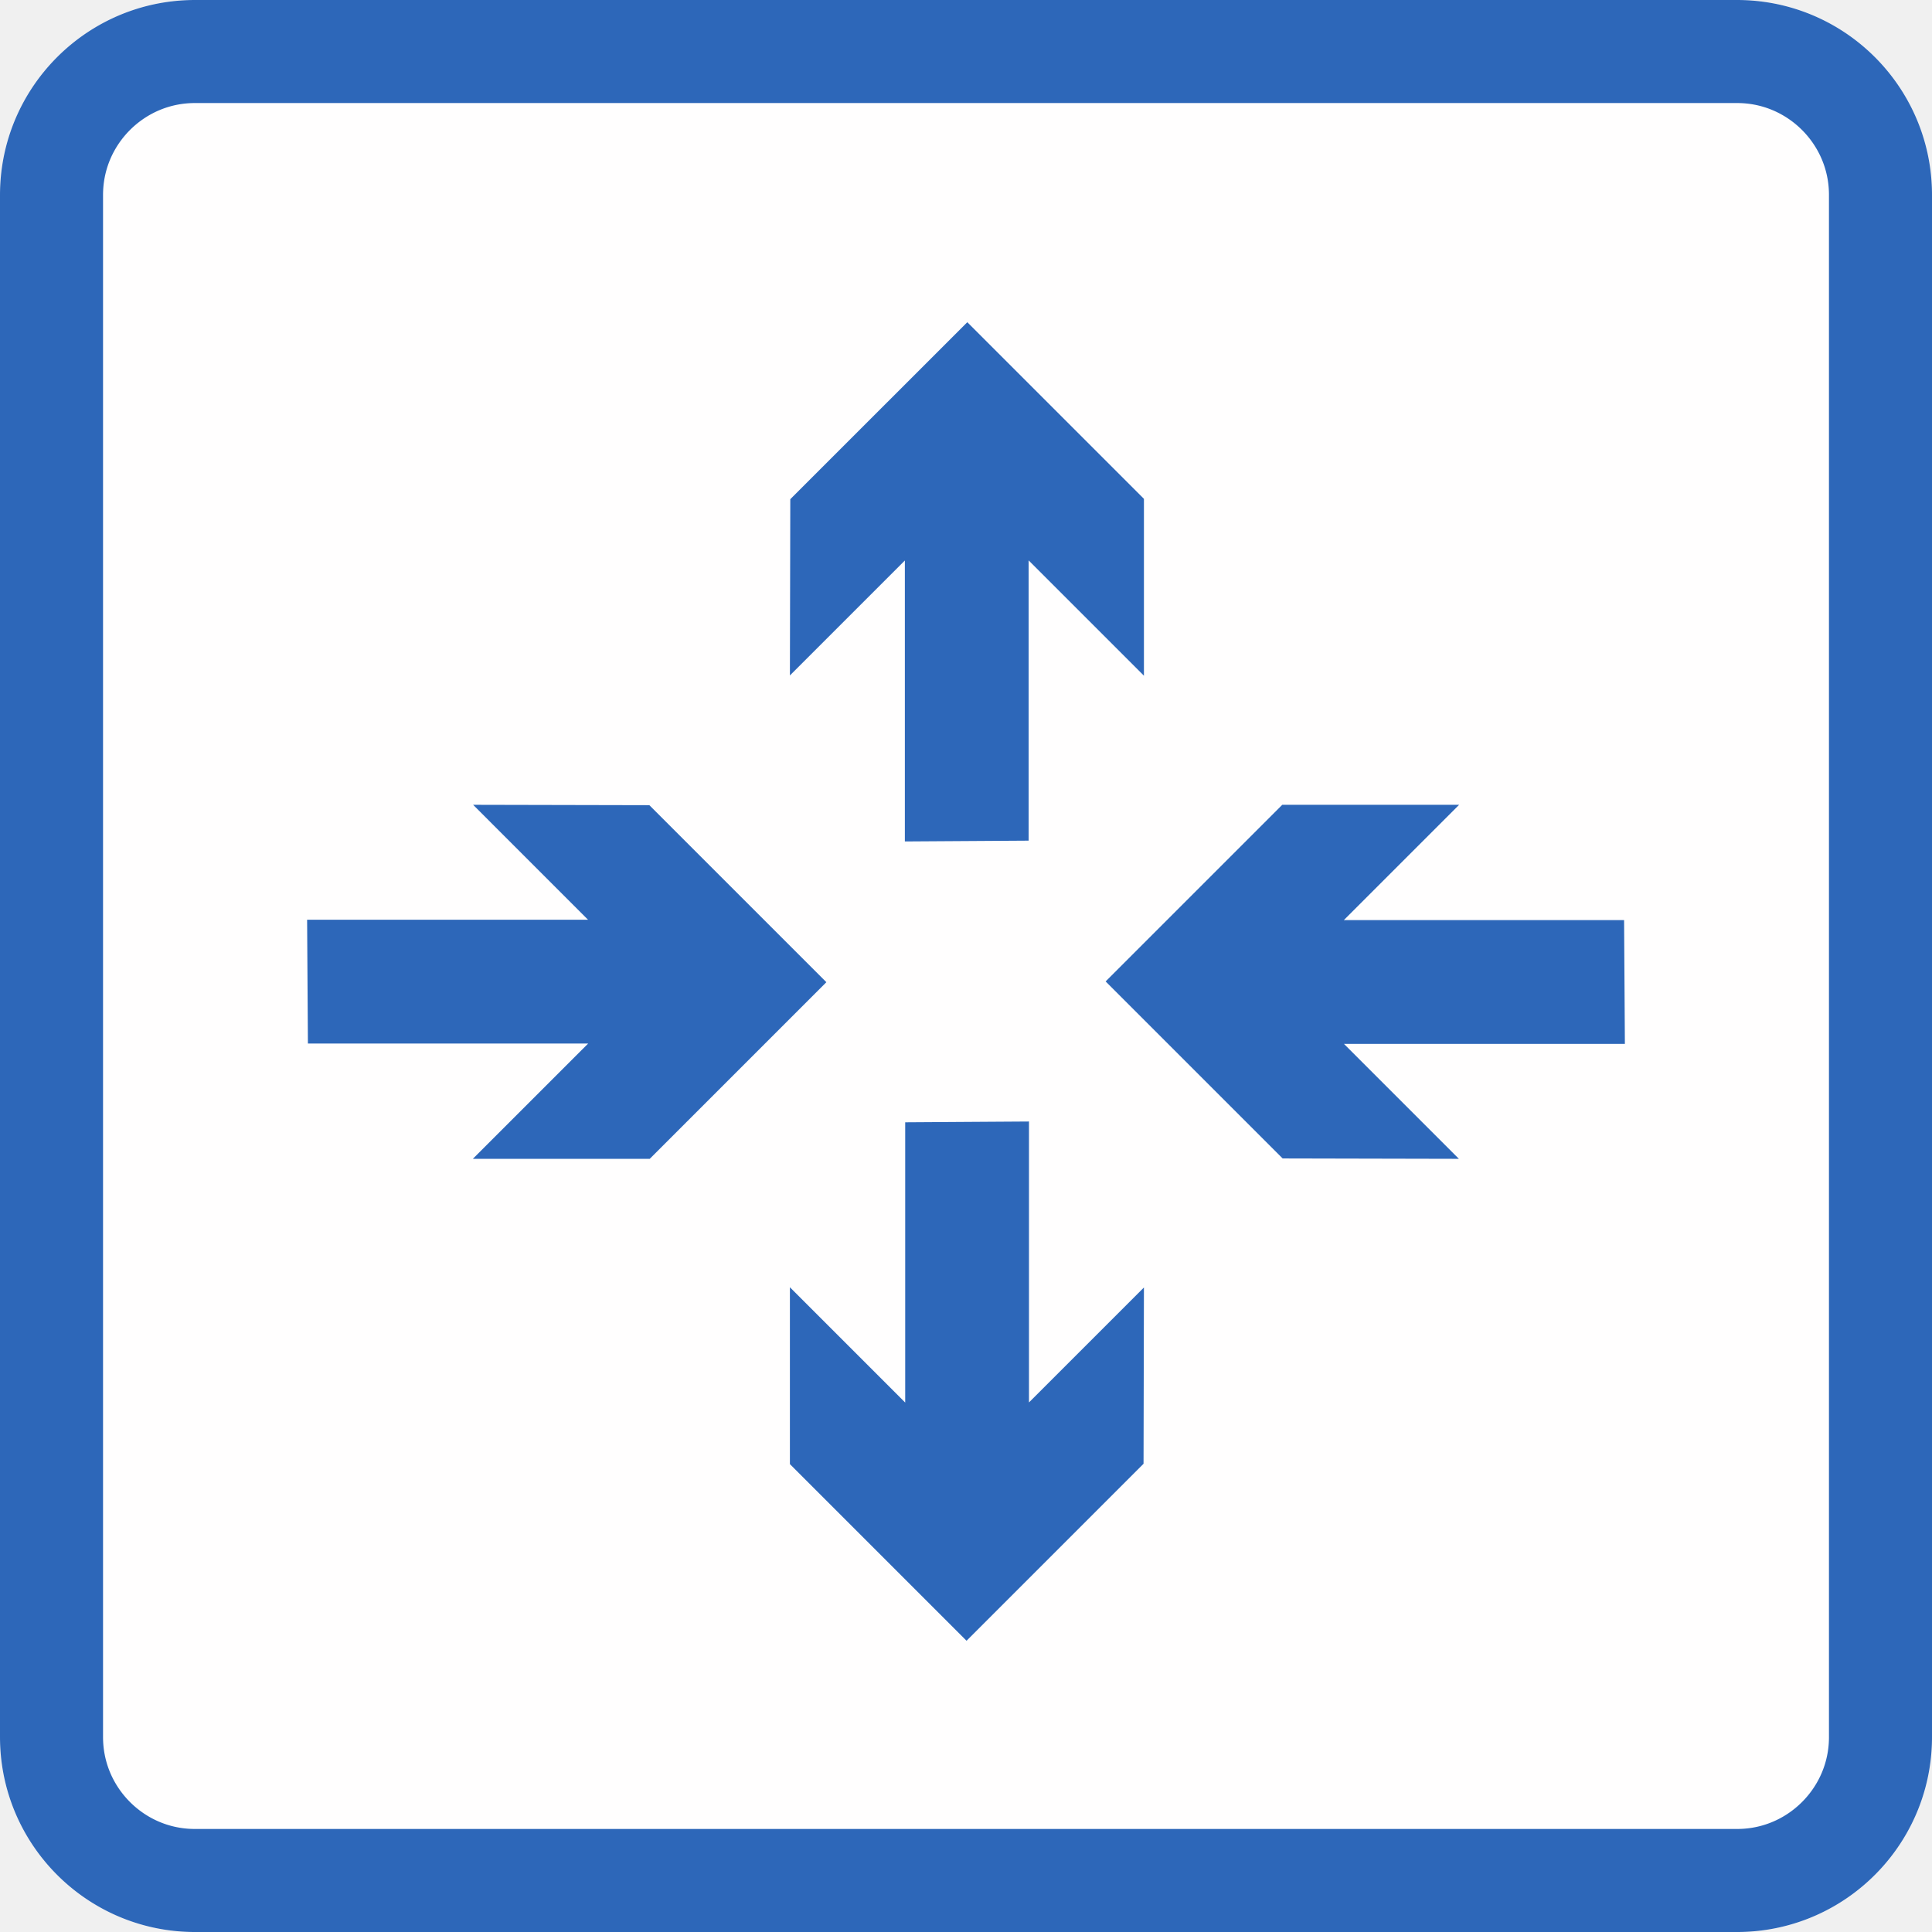
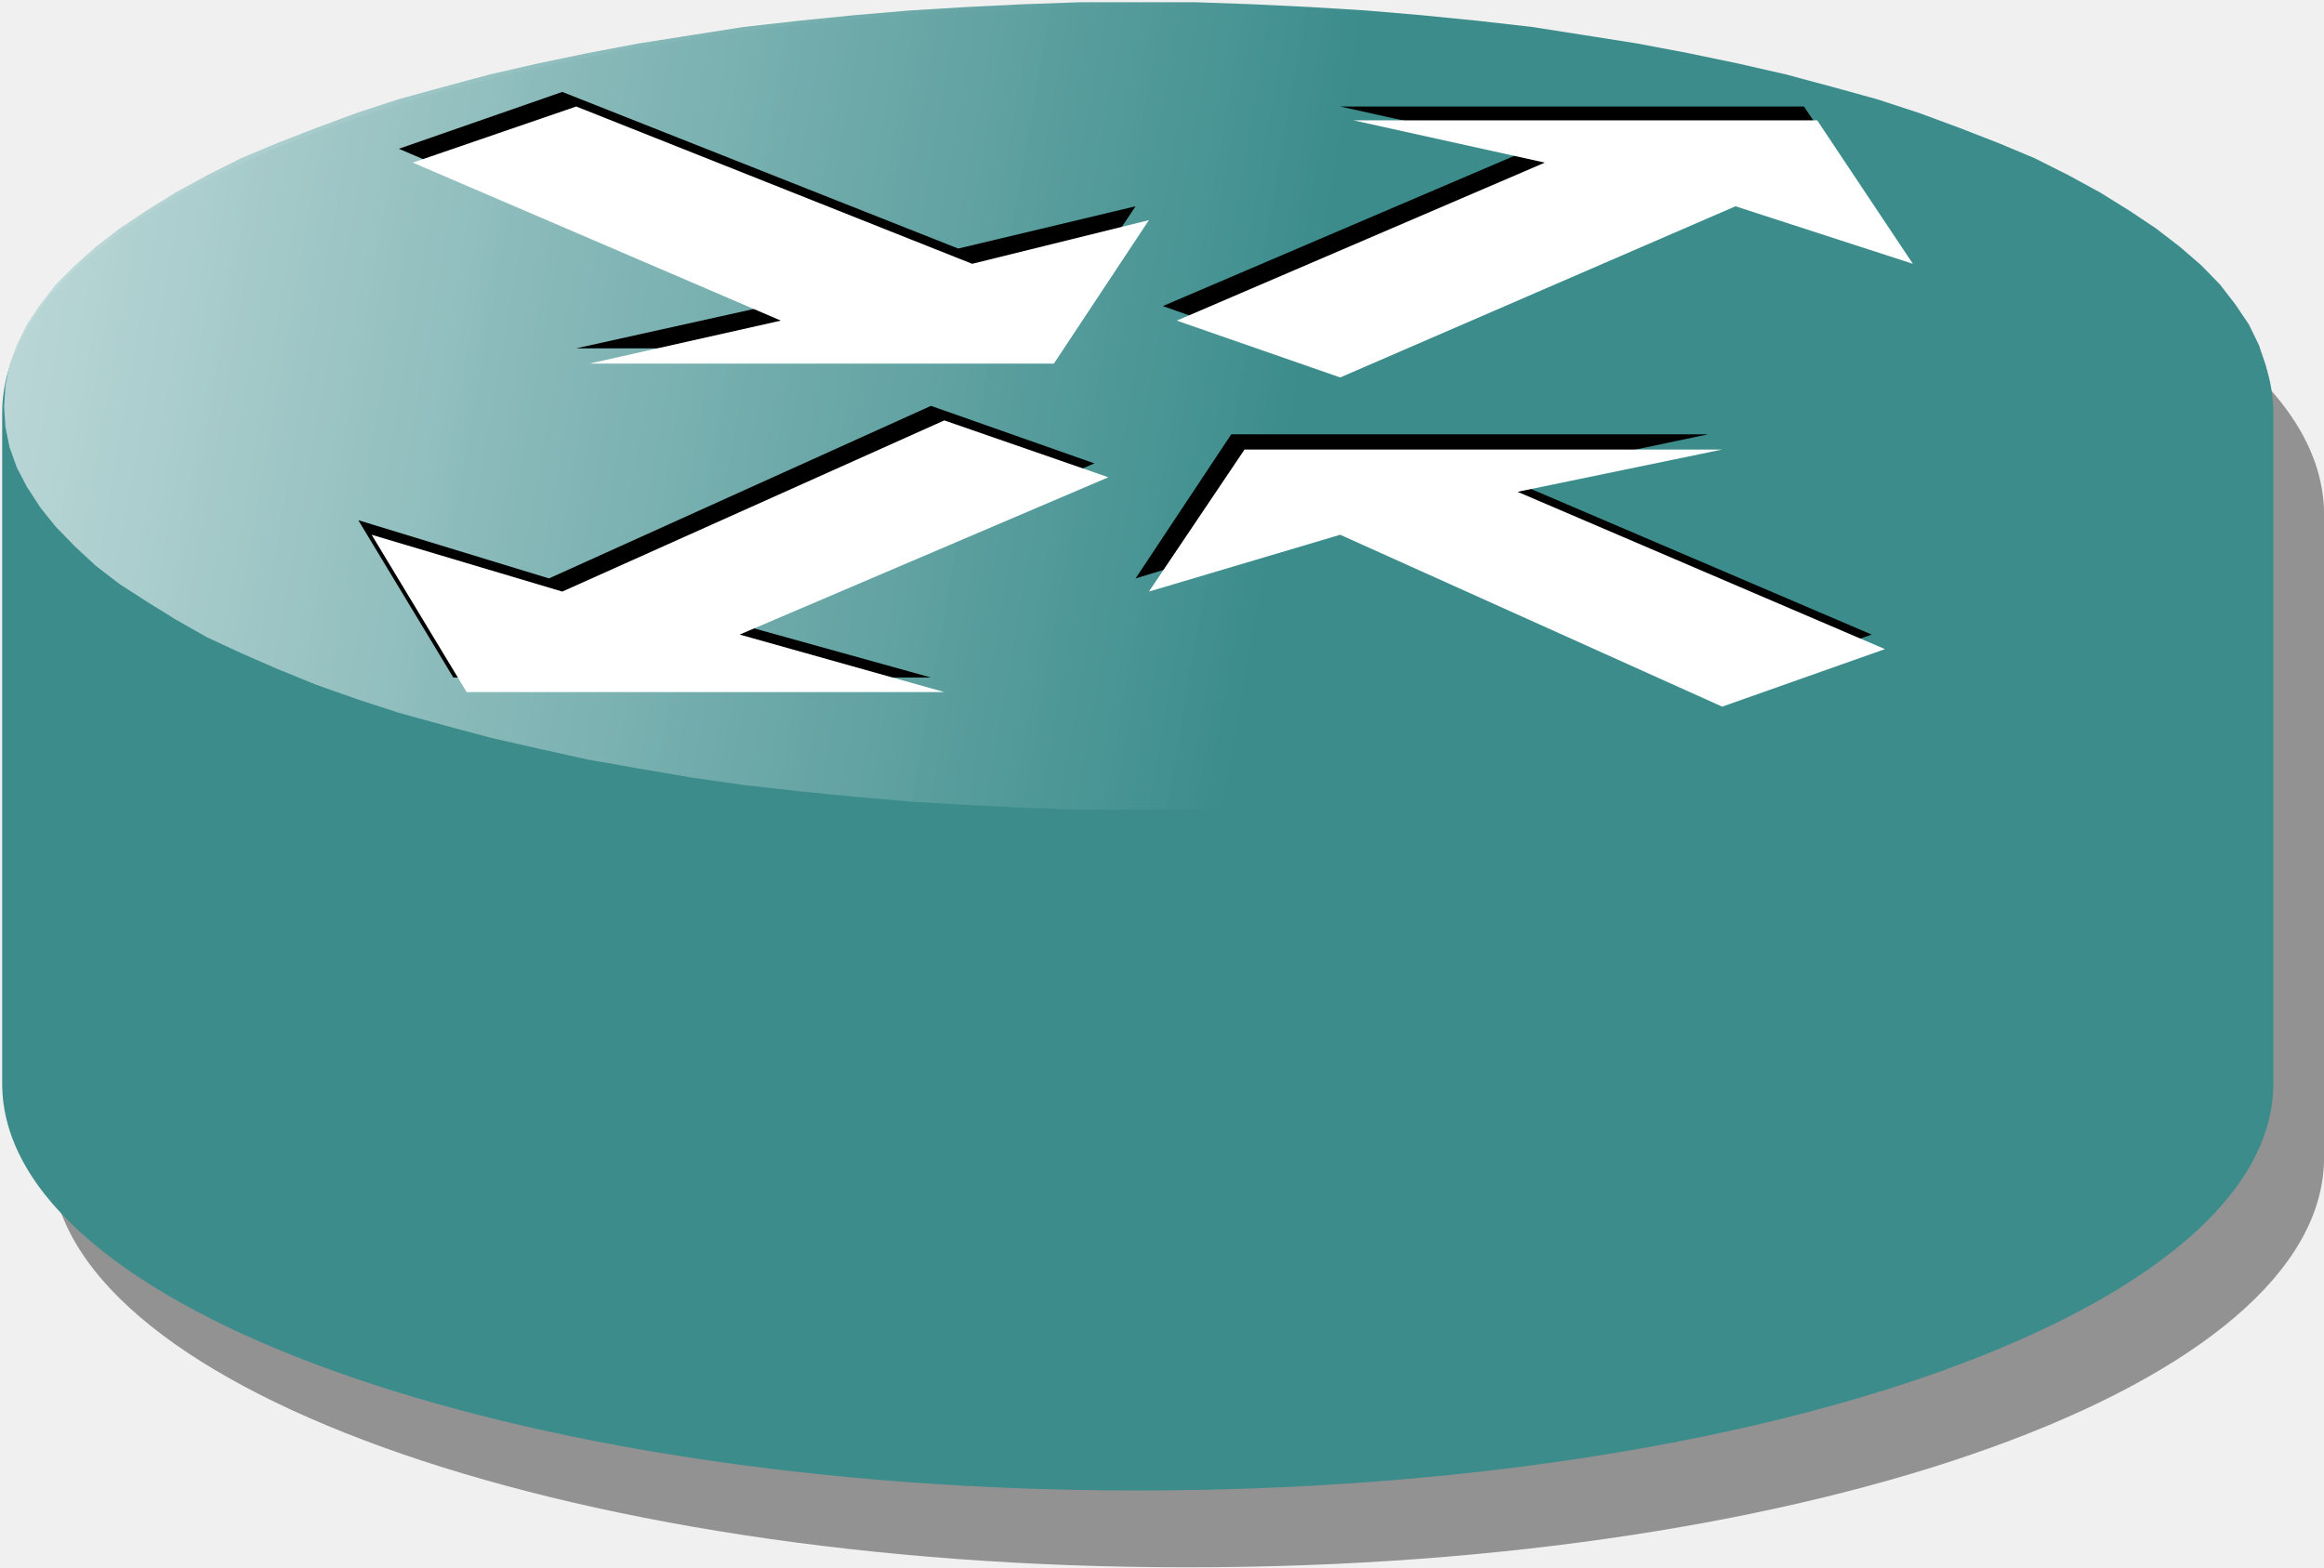
- <svg xmlns="http://www.w3.org/2000/svg" width="60" height="60" viewBox="0 0 300 300" xml:space="preserve" style="fill-rule:evenodd;clip-rule:evenodd;stroke-linejoin:round;stroke-miterlimit:1.414">
-   <path d="M300 30.271C300 13.564 286.436 0 269.729 0H30.271C13.564 0 0 13.564 0 30.271v239.458C0 286.436 13.564 300 30.271 300h239.458C286.436 300 300 286.436 300 269.729V30.271Z" style="fill:#fffefe" />
-   <path d="m269.925.001.195.001.39.008.195.005.194.007.194.008.193.009.386.022.193.013.192.014.192.016.191.016.192.018.191.018.19.02.38.044.19.023.189.025.188.026.189.027.188.028.187.029.188.031.186.031.187.033.186.034.186.035.185.036.185.037.368.078.184.041.183.042.183.043.182.043.364.092.181.047.18.048.181.05.179.05.18.052.179.052.178.054.178.055.177.056.177.057.177.058.176.059.175.06.175.061.175.062.174.063.174.064.173.066.172.066.172.067.172.068.171.07.17.07.17.071.17.073.169.073.168.074.168.076.167.076.167.077.332.158.165.08.165.081.164.083.163.083.163.084.162.085.162.086.161.087.161.088.16.088.159.09.159.091.316.184.157.094.156.094.156.095.155.096.308.196.306.198.152.101.302.204.15.104.149.104.149.105.148.106.294.214.146.109.145.109.145.111.144.111.143.112.143.113.142.113.282.23.139.116.14.117.276.236.137.12.136.12.135.121.135.122.134.122.134.124.132.124.132.125.131.125.26.254.129.128.128.129.254.26.125.131.125.132.124.132.124.134.122.134.122.135.121.135.12.136.12.137.236.276.117.14.116.139.23.282.113.142.113.143.112.143.111.144.111.145.109.145.109.146.214.294.106.148.105.149.104.149.104.15.204.302.101.152.198.306.196.308.096.155.095.156.094.156.094.157.184.316.091.159.09.159.088.16.088.161.087.161.086.162.085.162.084.163.083.163.083.164.081.165.08.165.158.332.077.167.076.167.076.168.074.168.073.169.073.17.071.17.07.17.07.171.068.172.067.172.066.172.066.173.064.174.063.174.062.175.061.175.06.175.059.176.058.177.057.177.056.177.055.178.054.178.052.179.052.18.05.179.05.181.048.18.047.181.092.364.043.182.043.183.042.183.041.184.078.368.037.185.036.185.035.186.034.186.033.187.031.186.031.188.029.187.028.188.027.189.026.188.025.189.023.19.044.38.02.19.018.191.018.192.016.191.016.192.014.192.013.193.022.386.009.193.008.194.007.194.005.195.008.39.002.391v239.458l-.001.196-.001.195-.004.195-.004.195-.005.195-.007.194-.008.194-.009.193-.011.193-.011.193-.013.193-.014.192-.016.192-.016.191-.018.192-.018.191-.02.19-.022.19-.022.19-.023.19-.025.189-.026.188-.027.189-.028.188-.029.187-.031.188-.031.186-.033.187-.034.186-.035.186-.036.185-.037.185-.039.184-.039.184-.041.184-.042.183-.043.183-.043.182-.046.182-.046.182-.047.181-.048.18-.05.181-.05.179-.052.18-.052.179-.054.178-.055.178-.056.177-.057.177-.058.177-.059.176-.06.175-.061.175-.062.175-.063.174-.064.174-.066.173-.066.172-.067.172-.068.172-.07.171-.07.17-.071.17-.073.17-.073.169-.074.168-.076.168-.076.167-.077.167-.079.166-.079.166-.08.165-.081.165-.083.164-.083.163-.084.163-.085.162-.086.162-.087.161-.088.161-.088.16-.09.159-.091.159-.092.158-.092.158-.094.157-.094.156-.095.156-.096.155-.098.154-.098.154-.099.153-.099.153-.101.152-.102.151-.102.151-.104.15-.104.149-.105.149-.106.148-.107.147-.107.147-.109.146-.109.145-.111.145-.111.144-.112.143-.113.143-.113.142-.115.141-.115.141-.116.139-.117.14-.118.138-.118.138-.12.137-.12.136-.121.135-.122.135-.122.134-.124.134-.124.132-.125.132-.125.131-.127.13-.127.13-.128.129-.129.128-.13.127-.13.127-.131.125-.132.125-.132.124-.134.124-.134.122-.135.122-.135.121-.136.12-.137.12-.138.118-.138.118-.14.117-.139.116-.141.115-.141.115-.142.113-.143.113-.143.112-.144.111-.145.111-.145.109-.146.109-.147.107-.147.107-.148.106-.149.105-.149.104-.15.104-.151.102-.151.102-.152.101-.153.099-.153.099-.154.098-.154.098-.155.096-.156.095-.156.094-.157.094-.158.092-.158.092-.159.091-.159.09-.16.088-.161.088-.161.087-.162.086-.162.085-.163.084-.163.083-.164.083-.165.081-.165.08-.166.079-.166.079-.167.077-.167.076-.168.076-.168.074-.169.073-.17.073-.17.071-.17.07-.171.07-.172.068-.172.067-.172.066-.173.066-.174.064-.174.063-.175.062-.175.061-.175.06-.176.059-.177.058-.177.057-.177.056-.178.055-.178.054-.179.052-.18.052-.179.05-.181.05-.18.048-.181.047-.182.046-.182.046-.182.043-.183.043-.183.042-.184.041-.184.039-.184.039-.185.037-.185.036-.186.035-.186.034-.187.033-.186.031-.188.031-.187.029-.188.028-.189.027-.188.026-.189.025-.19.023-.19.022-.19.022-.19.02-.191.018-.192.018-.191.016-.192.016-.192.014-.193.013-.193.011-.193.011-.193.009-.194.008-.194.007-.195.005-.195.004-.195.004-.195.001-.196.001H30.271l-.196-.001-.195-.001-.195-.004-.195-.004-.195-.005-.194-.007-.194-.008-.193-.009-.193-.011-.193-.011-.193-.013-.192-.014-.192-.016-.191-.016-.192-.018-.191-.018-.19-.02-.19-.022-.19-.022-.19-.023-.189-.025-.188-.026-.189-.027-.188-.028-.187-.029-.188-.031-.186-.031-.187-.033-.186-.034-.186-.035-.185-.036-.185-.037-.184-.039-.184-.039-.184-.041-.183-.042-.183-.043-.182-.043-.182-.046-.182-.046-.181-.047-.18-.048-.181-.05-.179-.05-.18-.052-.179-.052-.178-.054-.178-.055-.177-.056-.177-.057-.177-.058-.176-.059-.175-.06-.175-.061-.175-.062-.174-.063-.174-.064-.173-.066-.172-.066-.172-.067-.172-.068-.171-.07-.17-.07-.17-.071-.17-.073-.169-.073-.168-.074-.168-.076-.167-.076-.167-.077-.166-.079-.166-.079-.165-.08-.165-.081-.164-.083-.163-.083-.163-.084-.162-.085-.162-.086-.161-.087-.161-.088-.16-.088-.159-.09-.159-.091-.158-.092-.158-.092-.157-.094-.156-.094-.156-.095-.155-.096-.154-.098-.154-.098-.153-.099-.153-.099-.152-.101-.151-.102-.151-.102-.15-.104-.149-.104-.149-.105-.148-.106-.147-.107-.147-.107-.146-.109-.145-.109-.145-.111-.144-.111-.143-.112-.143-.113-.142-.113-.141-.115-.141-.115-.139-.116-.14-.117-.138-.118-.138-.118-.137-.12-.136-.12-.135-.121-.135-.122-.134-.122-.134-.124-.132-.124-.132-.125-.131-.125-.13-.127-.13-.127-.129-.128-.128-.129-.127-.13-.127-.13-.125-.131-.125-.132-.124-.132-.124-.134-.122-.134-.122-.135-.121-.135-.12-.136-.12-.137-.118-.138-.118-.138-.117-.14-.116-.139-.115-.141-.115-.141-.113-.142-.113-.143-.112-.143-.111-.144-.111-.145-.109-.145-.109-.146-.107-.147-.107-.147-.106-.148-.105-.149-.104-.149-.104-.15-.102-.151-.102-.151-.101-.152-.099-.153-.099-.153-.098-.154-.098-.154-.096-.155-.095-.156-.094-.156-.094-.157-.092-.158-.092-.158-.091-.159-.09-.159-.088-.16-.088-.161-.087-.161-.086-.162-.085-.162-.084-.163-.083-.163-.083-.164-.081-.165-.08-.165-.079-.166-.079-.166-.077-.167-.076-.167-.076-.168-.074-.168-.073-.169-.073-.17-.071-.17-.07-.17-.07-.171-.068-.172-.067-.172-.066-.172-.066-.173-.064-.174-.063-.174-.062-.175-.061-.175-.06-.175-.059-.176-.058-.177-.057-.177-.056-.177-.055-.178-.054-.178-.052-.179-.052-.18-.05-.179-.05-.181-.048-.18-.047-.181-.046-.182-.046-.182-.043-.182-.043-.183-.042-.183-.041-.184-.039-.184-.039-.184-.037-.185-.036-.185-.035-.186-.034-.186-.033-.187-.031-.186-.031-.188-.029-.187-.028-.188-.027-.189-.026-.188-.025-.189-.023-.19-.022-.19-.022-.19-.02-.19-.018-.191-.018-.192-.016-.191-.016-.192-.014-.192-.013-.193-.011-.193-.011-.193-.009-.193-.008-.194-.007-.194-.005-.195-.004-.195-.004-.195-.001-.195-.001-.196V30.271l.001-.196.001-.195.004-.195.004-.195.005-.195.007-.194.008-.194.009-.193.011-.193.011-.193.013-.193.014-.192.016-.192.016-.191.018-.192.018-.191.02-.19.022-.19.022-.19.023-.19.025-.189.026-.188.027-.189.028-.188.029-.187.031-.188.031-.186.033-.187.034-.186.035-.186.036-.185.037-.185.039-.184.039-.184.041-.184.042-.183.043-.183.043-.182.046-.182.046-.182.047-.181.048-.18.05-.181.05-.179.052-.18.052-.179.054-.178.055-.178.056-.177.057-.177.058-.177.059-.176.06-.175.061-.175.062-.175.063-.174.064-.174.066-.173.066-.172.067-.172.068-.172.07-.171.07-.17.071-.17.073-.17.073-.169.074-.168.076-.168.076-.167.077-.167.079-.166.079-.166.08-.165.081-.165.083-.164.083-.163.084-.163.085-.162.086-.162.087-.161.088-.161.088-.16.09-.159.091-.159.092-.158.092-.158.094-.157.094-.156.095-.156.096-.155.098-.154.098-.154.099-.153.099-.153.101-.152.102-.151.102-.151.104-.15.104-.149.105-.149.106-.148.107-.147.107-.147.109-.146.109-.145.111-.145.111-.144.112-.143.113-.143.113-.142.115-.141.115-.141.116-.139.117-.14.118-.138.118-.138.12-.137.12-.136.121-.135.122-.135.122-.134.124-.134.124-.132.125-.132.125-.131.127-.13.127-.13.128-.129.129-.128.13-.127.13-.127.131-.125.132-.125.132-.124.134-.124.134-.122.135-.122.135-.121.136-.12.137-.12.138-.118.138-.118.14-.117.139-.116.141-.115.141-.115.142-.113.143-.113.143-.112.144-.111.145-.111.145-.109.146-.109.147-.107.147-.107.148-.106.149-.105.149-.104.15-.104.151-.102.151-.102.152-.101.153-.099.153-.099.154-.098.154-.098.155-.096.156-.095.156-.094.157-.094.158-.092.158-.092.159-.091.159-.09.16-.088.161-.088.161-.087.162-.086.162-.085.163-.084.163-.083.164-.083.165-.081.165-.08.166-.079.166-.079.167-.077.167-.076.168-.076.168-.074.169-.073.17-.073.17-.071.17-.07.171-.07.172-.068.172-.067.172-.066.173-.066.174-.064.174-.063.175-.062.175-.061.175-.06.176-.059.177-.058.177-.057.177-.056.178-.055.178-.054.179-.052.18-.052.179-.05.181-.05.18-.048.181-.047.182-.046.182-.046.182-.043.183-.043.183-.042.184-.041.184-.039.184-.039.185-.037.185-.036.186-.035.186-.034.187-.033.186-.031.188-.031.187-.029.188-.028.189-.027.188-.026.189-.025.19-.023.19-.022.19-.022.19-.02.191-.018.192-.018.191-.016.192-.016.192-.014.193-.013.193-.011.193-.011.193-.009.194-.008.194-.007.195-.005.195-.004.195-.004.195-.001.196-.001h239.458l.196.001ZM30.296 16h-.12l-.093.001-.094.002-.093.002-.093.002-.093.004-.093.004-.092.004-.092.005-.092.005-.091.007-.091.006-.091.007-.091.008-.091.009-.09.008-.09.01-.09.01-.089.01-.089.011-.09.012-.088.012-.089.013-.088.013-.088.014-.088.014-.088.015-.087.015-.088.016-.087.017-.086.017-.087.017-.086.018-.086.018-.086.019-.086.02-.085.02-.085.021-.085.021-.085.021-.085.022-.084.023-.084.023-.084.023-.084.025-.084.024-.083.025-.083.026-.083.026-.082.026-.083.028-.082.027-.082.028-.082.029-.081.029-.082.029-.081.03-.081.031-.081.031-.08.031-.08.032-.08.033-.08.033-.08.033-.079.034-.079.034-.079.035-.079.035-.078.036-.078.036-.078.037-.078.037-.078.038-.077.038-.077.039-.077.039-.076.039-.077.04-.076.041-.076.041-.075.041-.075.042-.075.042-.075.043-.075.043-.074.044-.074.044-.074.044-.073.045-.073.046-.073.045-.073.047-.072.046-.073.048-.071.047-.072.048-.071.049-.071.049-.071.049-.07.05-.07.05-.07.051-.07.051-.069.051-.069.052-.068.052-.069.053-.068.053-.067.053-.068.054-.067.055-.066.054-.067.056-.066.055-.066.056-.065.056-.065.057-.065.057-.064.058-.064.057-.064.059-.063.058-.063.059-.063.06-.062.06-.062.06-.062.06-.061.061-.061.061-.06.062-.06.062-.06.062-.06.063-.059.063-.058.063-.059.064-.057.064-.058.064-.057.065-.057.065-.056.065-.056.066-.055.066-.056.067-.054.066-.055.067-.054.068-.053.067-.053.068-.053.069-.052.068-.052.069-.051.069-.051.07-.051.07-.05.07-.05.07-.049.071-.049.071-.049.071-.048.072-.047.071-.048.073-.046.072-.047.073-.045.073-.046.073-.045.073-.044.074-.044.074-.044.074-.043.075-.043.075-.042.075-.042.075-.041.075-.041.076-.041.076-.04.077-.039.076-.039.077-.039.077-.038.077-.038.078-.037.078-.037.078-.036.078-.036.078-.035.079-.035.079-.034.079-.034.079-.033.08-.033.08-.033.08-.032.08-.031.08-.031.081-.031.081-.03.081-.029.082-.029.081-.029.082-.028.082-.027.082-.028.083-.026.082-.026.083-.026.083-.025.083-.024.084-.025.084-.023.084-.023.084-.023.084-.022.085-.021.085-.021.085-.021.085-.02.085-.02.086-.019.086-.018.086-.018.086-.017.087-.017.086-.017.087-.016.088-.015.087-.015.088-.014.088-.014.088-.013.088-.013.089-.012.088-.012.09-.011.089-.01.089-.01.09-.01.09-.008.09-.009.091-.008.091-.007.091-.006.091-.007.091-.005.092-.005.092-.004.092-.004.093-.004.093-.002.093-.002.093-.002.094-.001.093v239.648l.001.093.004.187.002.093.008.186.004.092.01.184.007.091.006.091.007.091.008.091.009.091.008.09.02.18.01.089.011.089.012.09.012.088.013.089.013.088.028.176.015.088.015.087.016.087.051.261.018.086.019.086.018.086.02.086.02.085.021.085.021.086.021.084.022.085.069.252.025.084.024.084.025.083.078.249.028.082.027.082.028.082.029.082.029.081.029.082.03.081.062.162.031.08.032.08.099.24.034.08.034.078.07.158.072.156.074.156.038.078.038.077.117.231.04.076.04.075.041.076.042.077.042.074.042.075.043.075.043.074.044.075.088.148.09.146.047.074.092.144.048.073.048.072.047.071.049.071.048.071.05.071.05.07.05.071.051.069.05.069.052.07.052.069.052.068.053.069.053.068.053.067.055.068.054.067.055.067.054.065.056.067.056.066.056.065.114.13.057.064.058.064.118.128.059.062.058.062.061.064.06.061.06.062.122.122.062.061.061.059.126.12.063.059.063.058.064.059.064.057.064.058.13.114.065.056.066.056.066.055.067.056.066.054.068.055.067.054.067.053.136.106.068.052.07.052.069.052.069.05.071.051.14.1.071.05.071.048.071.049.071.048.073.047.072.048.072.047.072.045.073.046.074.046.073.045.074.044.074.045.148.086.076.043.074.042.075.042.152.082.077.041.076.04.077.039.076.04.231.114.078.037.078.036.079.037.079.036.156.07.079.034.08.034.081.034.078.032.081.033.081.032.079.031.162.062.082.03.081.029.08.029.083.029.164.056.083.027.164.052.085.026.083.025.082.024.084.024.085.024.168.046.085.022.086.022.083.02.086.021.085.02.085.019.087.02.172.036.086.017.088.017.087.017.087.016.174.03.088.014.089.014.176.026.091.012.088.012.089.011.089.01.18.02.09.008.09.009.091.008.184.014.091.006.09.005.093.005.093.004.092.004.093.004.092.002.188.004.093.001h239.648l.093-.001.094-.002.094-.002.092-.002.093-.004.092-.004.093-.004.093-.005.09-.005.091-.006.092-.007.092-.007.091-.008.09-.009.09-.008.09-.01.09-.01.089-.01.089-.011.088-.012.091-.012.088-.013.088-.013.089-.014.088-.014.087-.015.087-.015.087-.016.087-.017.088-.017.086-.017.086-.018.086-.018.087-.02.085-.019.085-.02.086-.021.084-.02.085-.022.085-.022.084-.023.084-.023.085-.024.084-.024.082-.024.083-.025.085-.026.082-.026.082-.026.083-.028.082-.027.082-.028.082-.029.081-.029.081-.029.082-.03.081-.031.081-.031.079-.031.081-.032.081-.033.078-.032.081-.034.081-.034.077-.034.078-.035.079-.035.079-.036.079-.036.078-.037.078-.037.077-.038.076-.038.078-.039.077-.039.076-.039.077-.04.075-.04.076-.041.077-.043.074-.041.075-.042.076-.043.074-.043.074-.043.074-.045.074-.044.073-.045.073-.046.074-.046.072-.045.071-.047.074-.048.072-.048.071-.047.071-.049.07-.048.072-.05.07-.05.071-.05.07-.051.068-.05.07-.052.07-.053.067-.051.069-.053.068-.053.067-.053.067-.054.068-.055.067-.055.065-.054.067-.057.066-.055.065-.056.065-.057.064-.057.065-.058.064-.057.064-.059.064-.059.062-.058.063-.06.063-.06.061-.059.062-.061.061-.061.061-.061.061-.062.059-.061.06-.063.06-.063.058-.062.059-.064.059-.064.057-.064.058-.065.057-.064.057-.065.056-.065.055-.066.057-.067.054-.065.055-.067.055-.068.054-.067.053-.067.053-.068.053-.069.051-.067.053-.07.052-.07.05-.068.051-.07.05-.071.05-.07.05-.072.048-.07.049-.071.047-.071.048-.072.048-.074.047-.071.045-.072.046-.074.046-.073.045-.073.044-.074.045-.074.043-.074.043-.074.043-.076.042-.075.041-.074.043-.077.041-.076.04-.075.04-.077.039-.076.039-.077.039-.078.038-.076.038-.077.037-.078.037-.078.036-.079.036-.079.035-.079.035-.078.034-.077.034-.081.034-.081.032-.078.033-.081.032-.081.031-.079.031-.081.031-.081.03-.082.029-.081.029-.081.029-.082.028-.082.027-.082.028-.083.026-.082.026-.082.026-.085.025-.083.024-.082.024-.084.024-.085.023-.084.023-.084.022-.085.022-.085.02-.084.021-.086.02-.085.019-.085.02-.087.018-.086.018-.086.017-.086.017-.088.017-.087.016-.087.015-.087.015-.087.014-.088.014-.089.013-.088.013-.088.012-.091.012-.088.011-.089.01-.089.01-.09.01-.09.008-.09.009-.09.008-.091.007-.092.007-.092.006-.091.005-.09.005-.093.004-.093.004-.092.004-.093.002-.092.002-.094.002-.094.001-.093V30.176l-.001-.093-.002-.094-.002-.094-.002-.092-.004-.093-.004-.092-.004-.093-.005-.093-.005-.09-.006-.091-.007-.092-.007-.092-.008-.091-.009-.09-.008-.09-.01-.09-.01-.09-.01-.089-.011-.089-.012-.088-.012-.091-.013-.088-.013-.088-.014-.089-.014-.088-.015-.087-.015-.087-.016-.087-.017-.087-.017-.088-.017-.086-.018-.086-.018-.086-.02-.087-.019-.085-.02-.085-.021-.086-.02-.083-.022-.086-.022-.085-.023-.084-.023-.084-.024-.085-.024-.084-.024-.082-.025-.083-.026-.085-.026-.082-.026-.082-.027-.083-.028-.082-.028-.082-.029-.083-.029-.08-.029-.081-.03-.082-.031-.081-.031-.081-.031-.079-.032-.081-.033-.081-.032-.078-.034-.081-.034-.08-.034-.079-.035-.078-.035-.078-.036-.079-.037-.079-.036-.078-.037-.078-.038-.077-.038-.077-.038-.077-.04-.076-.039-.077-.04-.076-.041-.077-.041-.076-.041-.076-.042-.075-.042-.074-.043-.076-.043-.074-.043-.074-.045-.074-.044-.074-.045-.073-.046-.074-.046-.073-.045-.072-.047-.072-.048-.072-.047-.073-.048-.071-.049-.071-.048-.071-.05-.071-.05-.07-.05-.07-.051-.071-.05-.069-.052-.069-.052-.07-.052-.068-.053-.068-.053-.068-.053-.067-.054-.067-.055-.068-.054-.066-.056-.067-.055-.066-.056-.066-.056-.065-.057-.065-.057-.065-.058-.064-.057-.064-.059-.064-.058-.063-.059-.063-.06-.063-.06-.063-.059-.061-.061-.062-.061-.061-.061-.061-.062-.06-.061-.06-.064-.061-.062-.058-.062-.059-.064-.059-.064-.059-.064-.058-.064-.057-.065-.057-.065-.057-.065-.056-.066-.056-.067-.056-.065-.054-.067-.055-.067-.054-.068-.055-.067-.053-.068-.053-.069-.053-.068-.052-.069-.052-.07-.052-.069-.05-.069-.051-.071-.05-.07-.05-.071-.05-.071-.048-.071-.049-.071-.047-.072-.048-.073-.048-.072-.046-.072-.046-.074-.047-.073-.045-.073-.045-.074-.044-.074-.044-.075-.044-.074-.043-.075-.043-.075-.042-.074-.042-.077-.042-.076-.041-.075-.04-.076-.04-.077-.039-.077-.039-.077-.039-.077-.038-.078-.038-.078-.037-.078-.037-.078-.036-.078-.036-.079-.035-.079-.035-.078-.034-.08-.034-.08-.033-.08-.033-.08-.033-.08-.032-.08-.031-.081-.031-.081-.031-.081-.03-.082-.029-.081-.029-.082-.029-.082-.028-.082-.027-.082-.028-.083-.026-.083-.026-.083-.026-.083-.025-.084-.024-.084-.025-.084-.023-.084-.023-.084-.023-.085-.022-.084-.021-.086-.021-.085-.021-.085-.02-.086-.02-.086-.018-.086-.019-.086-.018-.087-.017-.087-.017-.087-.017-.087-.016-.087-.015-.088-.015-.088-.014-.088-.014-.088-.013-.089-.013-.088-.012-.09-.012-.089-.011-.089-.01-.09-.01-.09-.01-.09-.008-.091-.009-.091-.008-.091-.007-.091-.006-.091-.007-.092-.005-.092-.005-.092-.004-.093-.004-.093-.004-.093-.002-.093-.002-.094-.002-.093-.001H30.296Z" style="fill:#2d67b9" />
-   <g>
-     <path d="M138.458 152.273v49.996l20.457-20.455-.069 31.366-31.5 31.5-31.434-31.435v-31.476l20.518 20.518v-49.872l22.028-.142Zm56.033-35.843h49.873l.141 22.028h-49.996l20.455 20.457-31.365-.069-31.5-31.5 31.434-31.434h31.476l-20.518 20.518ZM70.967 158.915H39.49l20.519-20.518H10.136l-.142-22.028H59.99L39.536 95.912l31.365.069 31.5 31.5-31.434 31.434Zm45.402-56.481V52.438L95.912 72.893l.069-31.366 31.5-31.499 31.434 31.434v31.476L138.397 52.42v49.872l-22.028.142Z" style="fill:#2d67b9" transform="matrix(.87255 0 0 .87255 38.968 41.281)" />
+ <svg xmlns="http://www.w3.org/2000/svg" xmlns:xlink="http://www.w3.org/1999/xlink" id="svg1998" width="66" height="44.516" version="1.0">
+   <defs id="defs2001">
+     <linearGradient id="linearGradient9312">
+       <stop style="stop-color:#3c8c8c;stop-opacity:1;" offset="0" id="stop9314" />
+       <stop style="stop-color:#ffffff;stop-opacity:0.941;" offset="1" id="stop9316" />
+     </linearGradient>
+     <marker orient="auto" refY="0" refX="0" id="Arrow2Lstart" style="overflow:visible">
+       <path id="path11918" style="font-size:12px;fill-rule:evenodd;stroke-width:0.625;stroke-linejoin:round" d="M 8.719,4.034 L -2.207,0.016 L 8.719,-4.002 C 6.973,-1.63 6.983,1.616 8.719,4.034 z " transform="matrix(1.1,0,0,1.1,1.1,0)" />
+     </marker>
+     <marker orient="auto" refY="0" refX="0" id="Arrow1Send" style="overflow:visible">
+       <path id="path11921" d="M 0,0 L 5,-5 L -12.5,0 L 5,5 L 0,0 z " style="fill-rule:evenodd;stroke:black;stroke-width:1pt;marker-start:none" transform="matrix(-0.2,0,0,-0.2,-1.2,0)" />
+     </marker>
+     <marker orient="auto" refY="0" refX="0" id="Arrow1Lstart" style="overflow:visible">
+       <path id="path11936" d="M 0,0 L 5,-5 L -12.5,0 L 5,5 L 0,0 z " style="fill-rule:evenodd;stroke:black;stroke-width:1pt;marker-start:none" transform="matrix(0.8,0,0,0.8,10,0)" />
+     </marker>
+     <linearGradient xlink:href="#linearGradient9312" id="linearGradient2216" gradientUnits="userSpaceOnUse" gradientTransform="matrix(15.25283,0,0,14.08262,53.46753,3.418838)" x1="-1.093" y1="0.631" x2="-4.583" y2="0.07" />
+   </defs>
+   <rect style="opacity:1;fill:#000000;fill-opacity:0.392;fill-rule:evenodd;stroke:none;stroke-width:0.2;stroke-linecap:square;stroke-linejoin:miter;stroke-miterlimit:4;stroke-dasharray:none;stroke-opacity:1" id="rect4558" width="64.553" height="41.539" x="1.448" y="2.977" ry="11.632" rx="32.213" />
+   <rect style="opacity:1;fill:#3c8c8c;fill-opacity:1;fill-rule:evenodd;stroke:none;stroke-width:0.015;stroke-linecap:square;stroke-linejoin:miter;stroke-miterlimit:4;stroke-dasharray:none;stroke-opacity:1" id="rect9971" width="64.499" height="42.154" x="0.062" y="0.181" ry="11.557" rx="32.25" />
+   <g id="g4160">
+     <path id="path4815" d="M 64.514,11.541 L 64.457,10.956 L 64.343,10.37 L 64.153,9.804 L 63.868,9.218 L 63.487,8.652 L 63.05,8.086 L 62.518,7.539 L 61.909,7.012 L 61.225,6.485 L 60.464,5.978 L 59.647,5.47 L 58.753,4.982 L 57.783,4.494 L 56.757,4.064 L 55.654,3.635 L 54.494,3.206 L 53.296,2.815 L 52.022,2.464 L 50.71,2.112 L 49.341,1.8 L 47.934,1.507 L 46.489,1.234 L 45.006,1 L 43.504,0.765 L 41.964,0.59 L 40.386,0.433 L 38.789,0.297 L 37.192,0.199 L 35.576,0.121 L 33.94,0.063 L 32.324,0.063 L 32.324,0.063 L 30.689,0.063 L 29.054,0.121 L 27.457,0.199 L 25.841,0.297 L 24.244,0.433 L 22.684,0.59 L 21.125,0.765 L 19.623,1 L 18.14,1.234 L 16.695,1.507 L 15.288,1.8 L 13.919,2.112 L 12.607,2.464 L 11.333,2.815 L 10.136,3.206 L 8.976,3.635 L 7.873,4.064 L 6.846,4.494 L 5.877,4.982 L 4.983,5.47 L 4.165,5.978 L 3.405,6.485 L 2.72,7.012 L 2.131,7.539 L 1.58,8.086 L 1.142,8.652 L 0.762,9.218 L 0.477,9.804 L 0.268,10.37 L 0.154,10.956 L 0.116,11.541 L 0.116,11.541 L 0.154,12.127 L 0.268,12.693 L 0.477,13.279 L 0.762,13.825 L 1.142,14.411 L 1.58,14.958 L 2.131,15.524 L 2.72,16.07 L 3.405,16.597 L 4.165,17.085 L 4.983,17.593 L 5.877,18.101 L 6.846,18.55 L 7.873,18.999 L 8.976,19.448 L 10.136,19.858 L 11.333,20.248 L 12.607,20.599 L 13.919,20.951 L 15.288,21.263 L 16.695,21.575 L 18.14,21.829 L 19.623,22.083 L 21.125,22.298 L 22.684,22.473 L 24.244,22.63 L 25.841,22.766 L 27.457,22.864 L 29.054,22.942 L 30.689,23.001 L 32.324,23.001 L 32.324,23.001 L 33.94,23.001 L 35.576,22.942 L 37.192,22.864 L 38.789,22.766 L 40.386,22.63 L 41.964,22.473 L 43.504,22.298 L 45.006,22.083 L 46.489,21.829 L 47.934,21.575 L 49.341,21.263 L 50.71,20.951 L 52.022,20.599 L 53.296,20.248 L 54.494,19.858 L 55.654,19.448 L 56.757,18.999 L 57.783,18.55 L 58.753,18.101 L 59.647,17.593 L 60.464,17.085 L 61.225,16.597 L 61.909,16.07 L 62.518,15.524 L 63.05,14.958 L 63.487,14.411 L 63.868,13.825 L 64.153,13.279 L 64.343,12.693 L 64.457,12.127 L 64.514,11.541" style="fill:url(#linearGradient2216);fill-opacity:1;stroke:none;stroke-width:0.019;stroke-miterlimit:4;stroke-dasharray:none;stroke-opacity:1" />
+     <path id="path4819" d="M 33.024,8.694 L 37.665,10.327 L 48.909,5.446 L 53.947,7.06 L 51.23,3.025 L 38.061,3.025 L 43.476,4.226 L 33.024,8.694" style="fill:#000000;stroke:none;stroke-width:0.001" />
+     <path id="path4821" d="M 31.08,13.162 L 26.439,11.528 L 15.591,16.429 L 10.176,14.776 L 12.874,19.244 L 26.439,19.244 L 20.628,17.63 L 31.08,13.162" style="fill:#000000;stroke:none;stroke-width:0.001" />
+     <path id="path4823" d="M 11.327,4.226 L 15.968,2.611 L 27.213,7.06 L 32.25,5.859 L 29.552,9.894 L 16.365,9.894 L 21.779,8.694 L 11.327,4.226" style="fill:#000000;stroke:none;stroke-width:0.001" />
+     <path id="path4825" d="M 53.154,18.024 L 48.513,19.657 L 37.665,14.776 L 32.25,16.429 L 34.967,12.335 L 48.513,12.335 L 42.702,13.556 L 53.154,18.024" style="fill:#000000;stroke:none;stroke-width:0.001" />
+     <path id="path4827" d="M 33.42,9.107 L 38.061,10.721 L 49.287,5.859 L 54.324,7.493 L 51.607,3.418 L 38.438,3.418 L 43.872,4.619 L 33.42,9.107" style="fill:#ffffff;stroke:none;stroke-width:0.001" />
+     <path id="path4829" d="M 31.477,13.556 L 26.817,11.941 L 15.968,16.803 L 10.554,15.189 L 13.252,19.657 L 26.817,19.657 L 21.006,18.024 L 31.477,13.556" style="fill:#ffffff;stroke:none;stroke-width:0.001" />
+     <path id="path4831" d="M 11.723,4.619 L 16.365,3.025 L 27.609,7.493 L 32.628,6.253 L 29.93,10.327 L 16.742,10.327 L 22.176,9.107 L 11.723,4.619" style="fill:#ffffff;stroke:none;stroke-width:0.001" />
+     <path id="path4833" d="M 53.532,18.437 L 48.909,20.071 L 38.061,15.189 L 32.628,16.803 L 35.344,12.768 L 48.909,12.768 L 43.098,13.969 L 53.532,18.437" style="fill:#ffffff;stroke:none;stroke-width:0.001" />
  </g>
</svg>
